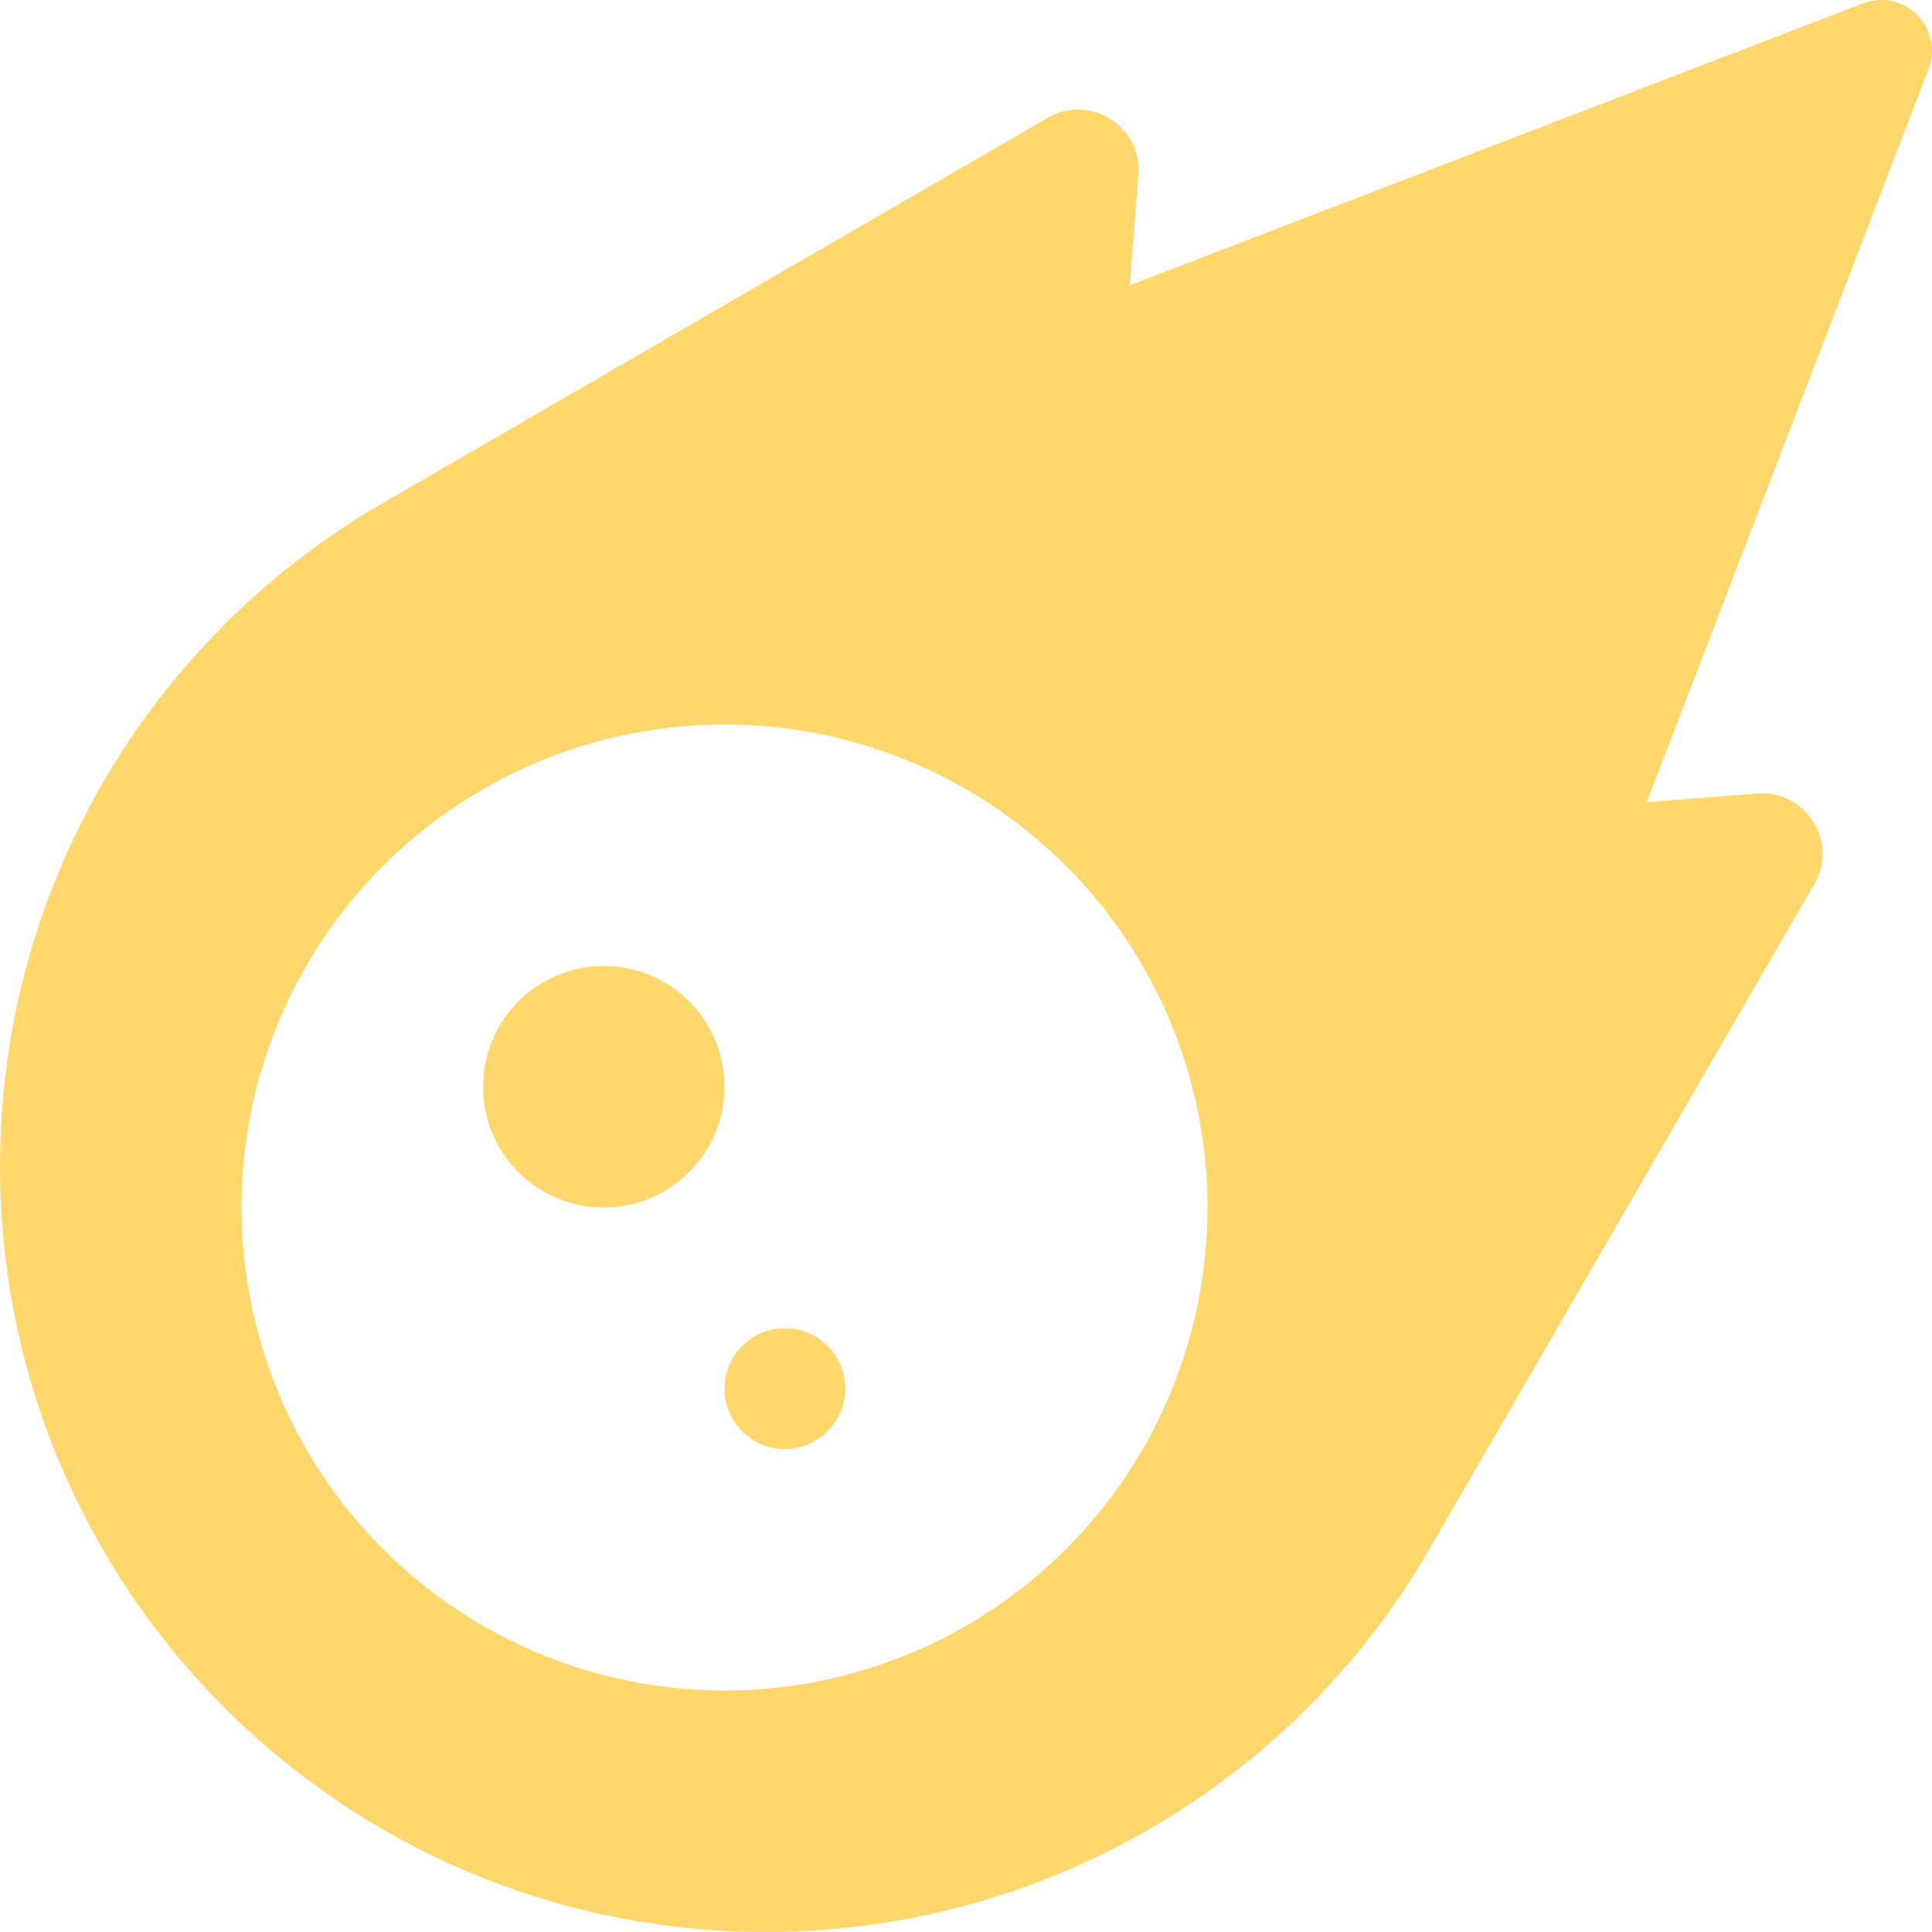
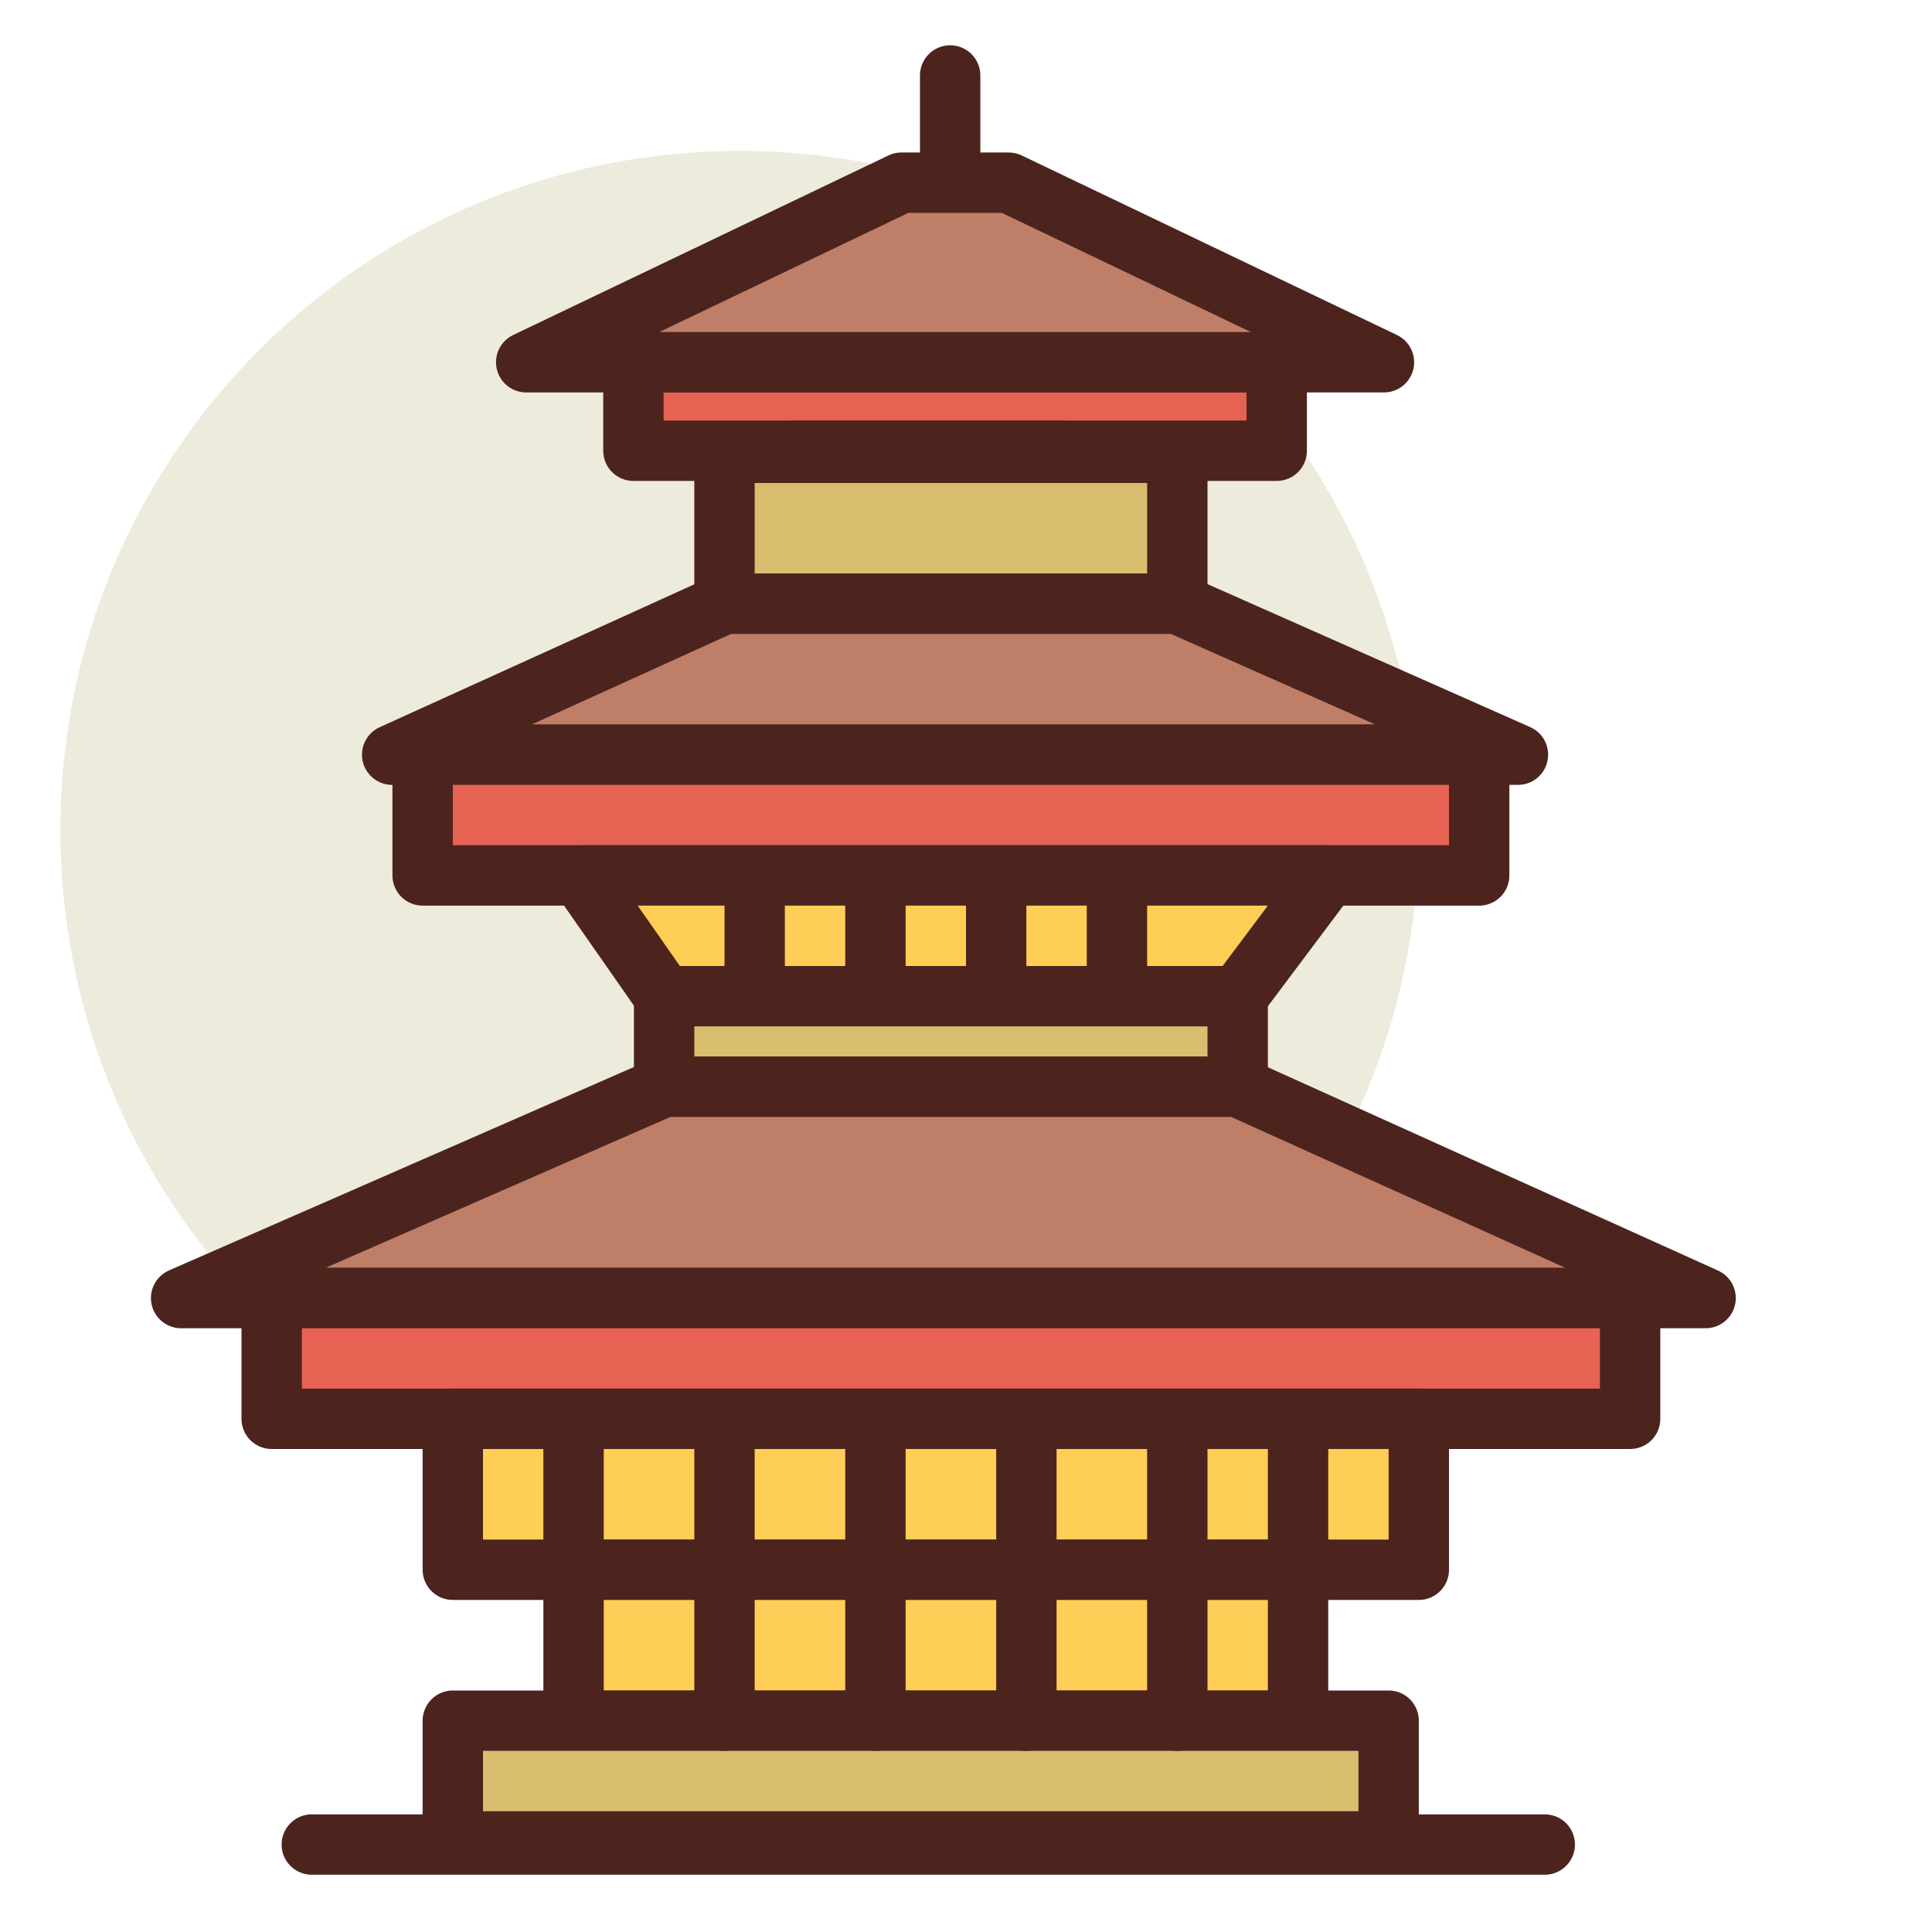
- <svg xmlns="http://www.w3.org/2000/svg" width="190" height="190" viewBox="0 0 190 190" fill="none">
-   <path d="M183.209 0.334L111.105 28.055L111.959 17.182C112.33 12.432 107.209 9.203 103.053 11.578L37.592 49.504C14.324 62.975 0 87.801 0 114.668C0 156.268 33.732 190 75.332 190C102.199 190 127.063 175.676 140.533 152.408L178.422 86.947C180.834 82.828 177.605 77.67 172.818 78.041L161.945 78.894L189.666 6.791C189.889 6.234 190 5.604 190 5.01C190 2.227 187.773 0 184.99 0C184.359 0 183.766 0.111 183.209 0.334ZM71.25 71.25C83.848 71.25 95.93 76.254 104.838 85.162C113.746 94.07 118.75 106.152 118.75 118.75C118.75 131.348 113.746 143.43 104.838 152.338C95.93 161.246 83.848 166.25 71.25 166.25C58.652 166.25 46.57 161.246 37.662 152.338C28.755 143.43 23.75 131.348 23.75 118.75C23.75 106.152 28.755 94.07 37.662 85.162C46.57 76.254 58.652 71.25 71.25 71.25ZM71.25 106.875C71.25 103.726 69.999 100.705 67.772 98.478C65.545 96.251 62.524 95 59.375 95C56.226 95 53.205 96.251 50.978 98.478C48.751 100.705 47.5 103.726 47.5 106.875C47.5 110.024 48.751 113.045 50.978 115.272C53.205 117.499 56.226 118.75 59.375 118.75C62.524 118.75 65.545 117.499 67.772 115.272C69.999 113.045 71.25 110.024 71.25 106.875ZM77.188 142.5C78.762 142.5 80.272 141.874 81.386 140.761C82.499 139.647 83.125 138.137 83.125 136.562C83.125 134.988 82.499 133.478 81.386 132.364C80.272 131.251 78.762 130.625 77.188 130.625C75.613 130.625 74.103 131.251 72.989 132.364C71.876 133.478 71.25 134.988 71.25 136.562C71.25 138.137 71.876 139.647 72.989 140.761C74.103 141.874 75.613 142.5 77.188 142.5Z" fill="#FFD76C" />
+ <svg xmlns="http://www.w3.org/2000/svg" width="800px" height="800px" viewBox="0 0 64 64">
+   <g id="nepal">
+     <circle cx="24.5" cy="27.5" r="22.5" style="fill:#edebdc" />
+     <rect x="20.983" y="12" width="21.31" height="2.931" style="fill:#e66353;stroke:#4c241d;stroke-linecap:round;stroke-linejoin:round;stroke-width:2px" />
+     <rect x="26.31" y="14.931" width="8.879" height="1.776" style="fill:none;stroke:#4c241d;stroke-linecap:round;stroke-linejoin:round;stroke-width:2px" />
+     <rect x="24" y="15" width="15" height="5" style="fill:#d9be6f;stroke:#4c241d;stroke-linecap:round;stroke-linejoin:round;stroke-width:2px" />
+     <polygon points="17.431 12 45.845 12 33.414 6.052 29.862 6.052 17.431 12" style="fill:#bf7e68;stroke:#4c241d;stroke-linecap:round;stroke-linejoin:round;stroke-width:2px" />
+     <polygon points="12.991 25 50.284 25 39 20 24 20 12.991 25" style="fill:#bf7e68;stroke:#4c241d;stroke-linecap:round;stroke-linejoin:round;stroke-width:2px" />
+     <line x1="31.475" y1="5.965" x2="31.475" y2="2.5" style="fill:none;stroke:#4c241d;stroke-linecap:round;stroke-linejoin:round;stroke-width:2px" />
+     <rect x="14" y="25" width="35" height="4" style="fill:#e66353;stroke:#4c241d;stroke-linecap:round;stroke-linejoin:round;stroke-width:2px" />
+     <polygon points="41 33 22 33 19.207 29 44 29 41 33" style="fill:#ffce56;stroke:#4c241d;stroke-linecap:round;stroke-linejoin:round;stroke-width:2px" />
+     <rect x="22" y="33" width="19" height="3" style="fill:#d9be6f;stroke:#4c241d;stroke-linecap:round;stroke-linejoin:round;stroke-width:2px" />
+     <polygon points="41 36 22 36 6 43 56.5 43 41 36" style="fill:#bf7e68;stroke:#4c241d;stroke-linecap:round;stroke-linejoin:round;stroke-width:2px" />
+     <rect x="9" y="43" width="45" height="4" style="fill:#e66353;stroke:#4c241d;stroke-linecap:round;stroke-linejoin:round;stroke-width:2px" />
+     <rect x="15" y="47" width="32" height="5" style="fill:#ffce56;stroke:#4c241d;stroke-linecap:round;stroke-linejoin:round;stroke-width:2px" />
+     <rect x="19" y="52" width="24" height="5" style="fill:#ffce56;stroke:#4c241d;stroke-linecap:round;stroke-linejoin:round;stroke-width:2px" />
+     <rect x="15" y="57" width="31" height="4" style="fill:#d9be6f;stroke:#4c241d;stroke-linecap:round;stroke-linejoin:round;stroke-width:2px" />
+     <line x1="10.328" y1="61.103" x2="51.172" y2="61.103" style="fill:none;stroke:#4c241d;stroke-linecap:round;stroke-linejoin:round;stroke-width:2px" />
+     <line x1="19" y1="52" x2="19" y2="47" style="fill:none;stroke:#4c241d;stroke-linecap:round;stroke-linejoin:round;stroke-width:2px" />
+     <line x1="24" y1="57" x2="24" y2="47" style="fill:none;stroke:#4c241d;stroke-linecap:round;stroke-linejoin:round;stroke-width:2px" />
+     <line x1="29" y1="57" x2="29" y2="47" style="fill:none;stroke:#4c241d;stroke-linecap:round;stroke-linejoin:round;stroke-width:2px" />
+     <line x1="34" y1="57" x2="34" y2="47" style="fill:none;stroke:#4c241d;stroke-linecap:round;stroke-linejoin:round;stroke-width:2px" />
+     <line x1="39" y1="57" x2="39" y2="47" style="fill:none;stroke:#4c241d;stroke-linecap:round;stroke-linejoin:round;stroke-width:2px" />
+     <line x1="43" y1="52" x2="43" y2="47" style="fill:none;stroke:#4c241d;stroke-linecap:round;stroke-linejoin:round;stroke-width:2px" />
+     <line x1="25" y1="32" x2="25" y2="30" style="fill:none;stroke:#4c241d;stroke-linecap:round;stroke-linejoin:round;stroke-width:2px" />
+     <line x1="29" y1="32" x2="29" y2="30" style="fill:none;stroke:#4c241d;stroke-linecap:round;stroke-linejoin:round;stroke-width:2px" />
+     <line x1="33" y1="32" x2="33" y2="30" style="fill:none;stroke:#4c241d;stroke-linecap:round;stroke-linejoin:round;stroke-width:2px" />
+     <line x1="37" y1="32" x2="37" y2="30" style="fill:none;stroke:#4c241d;stroke-linecap:round;stroke-linejoin:round;stroke-width:2px" />
+   </g>
</svg>
